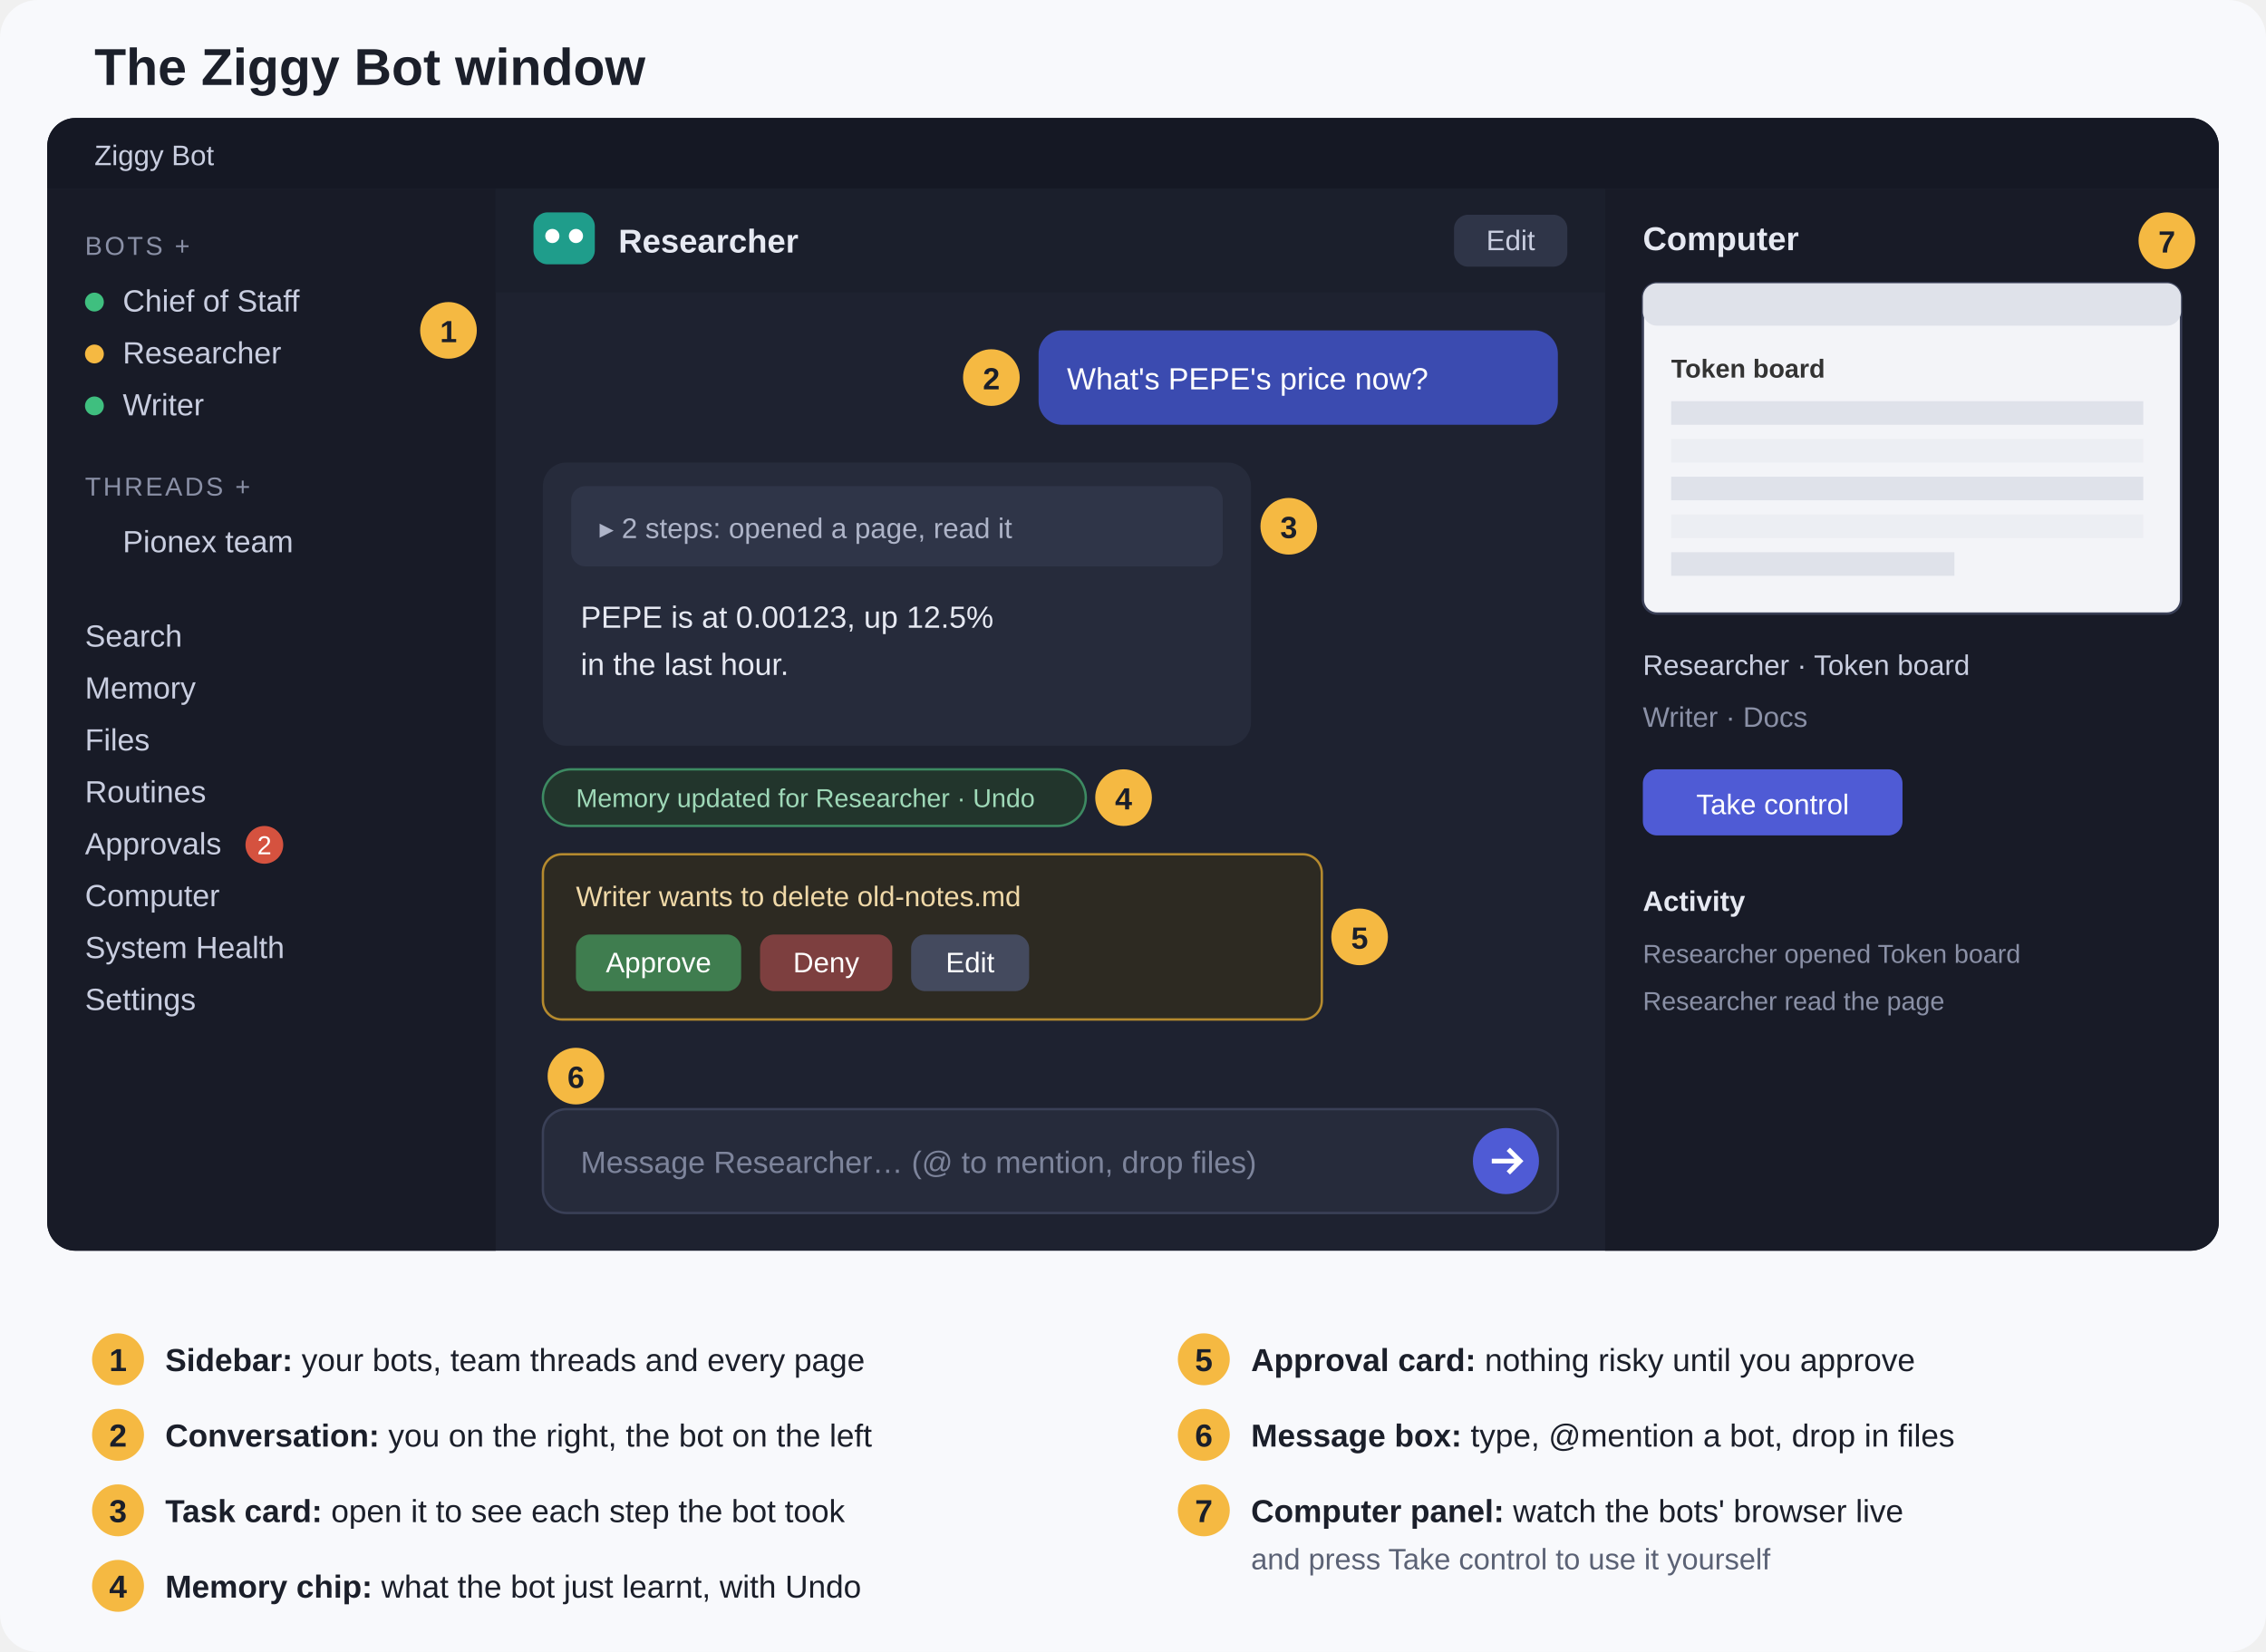
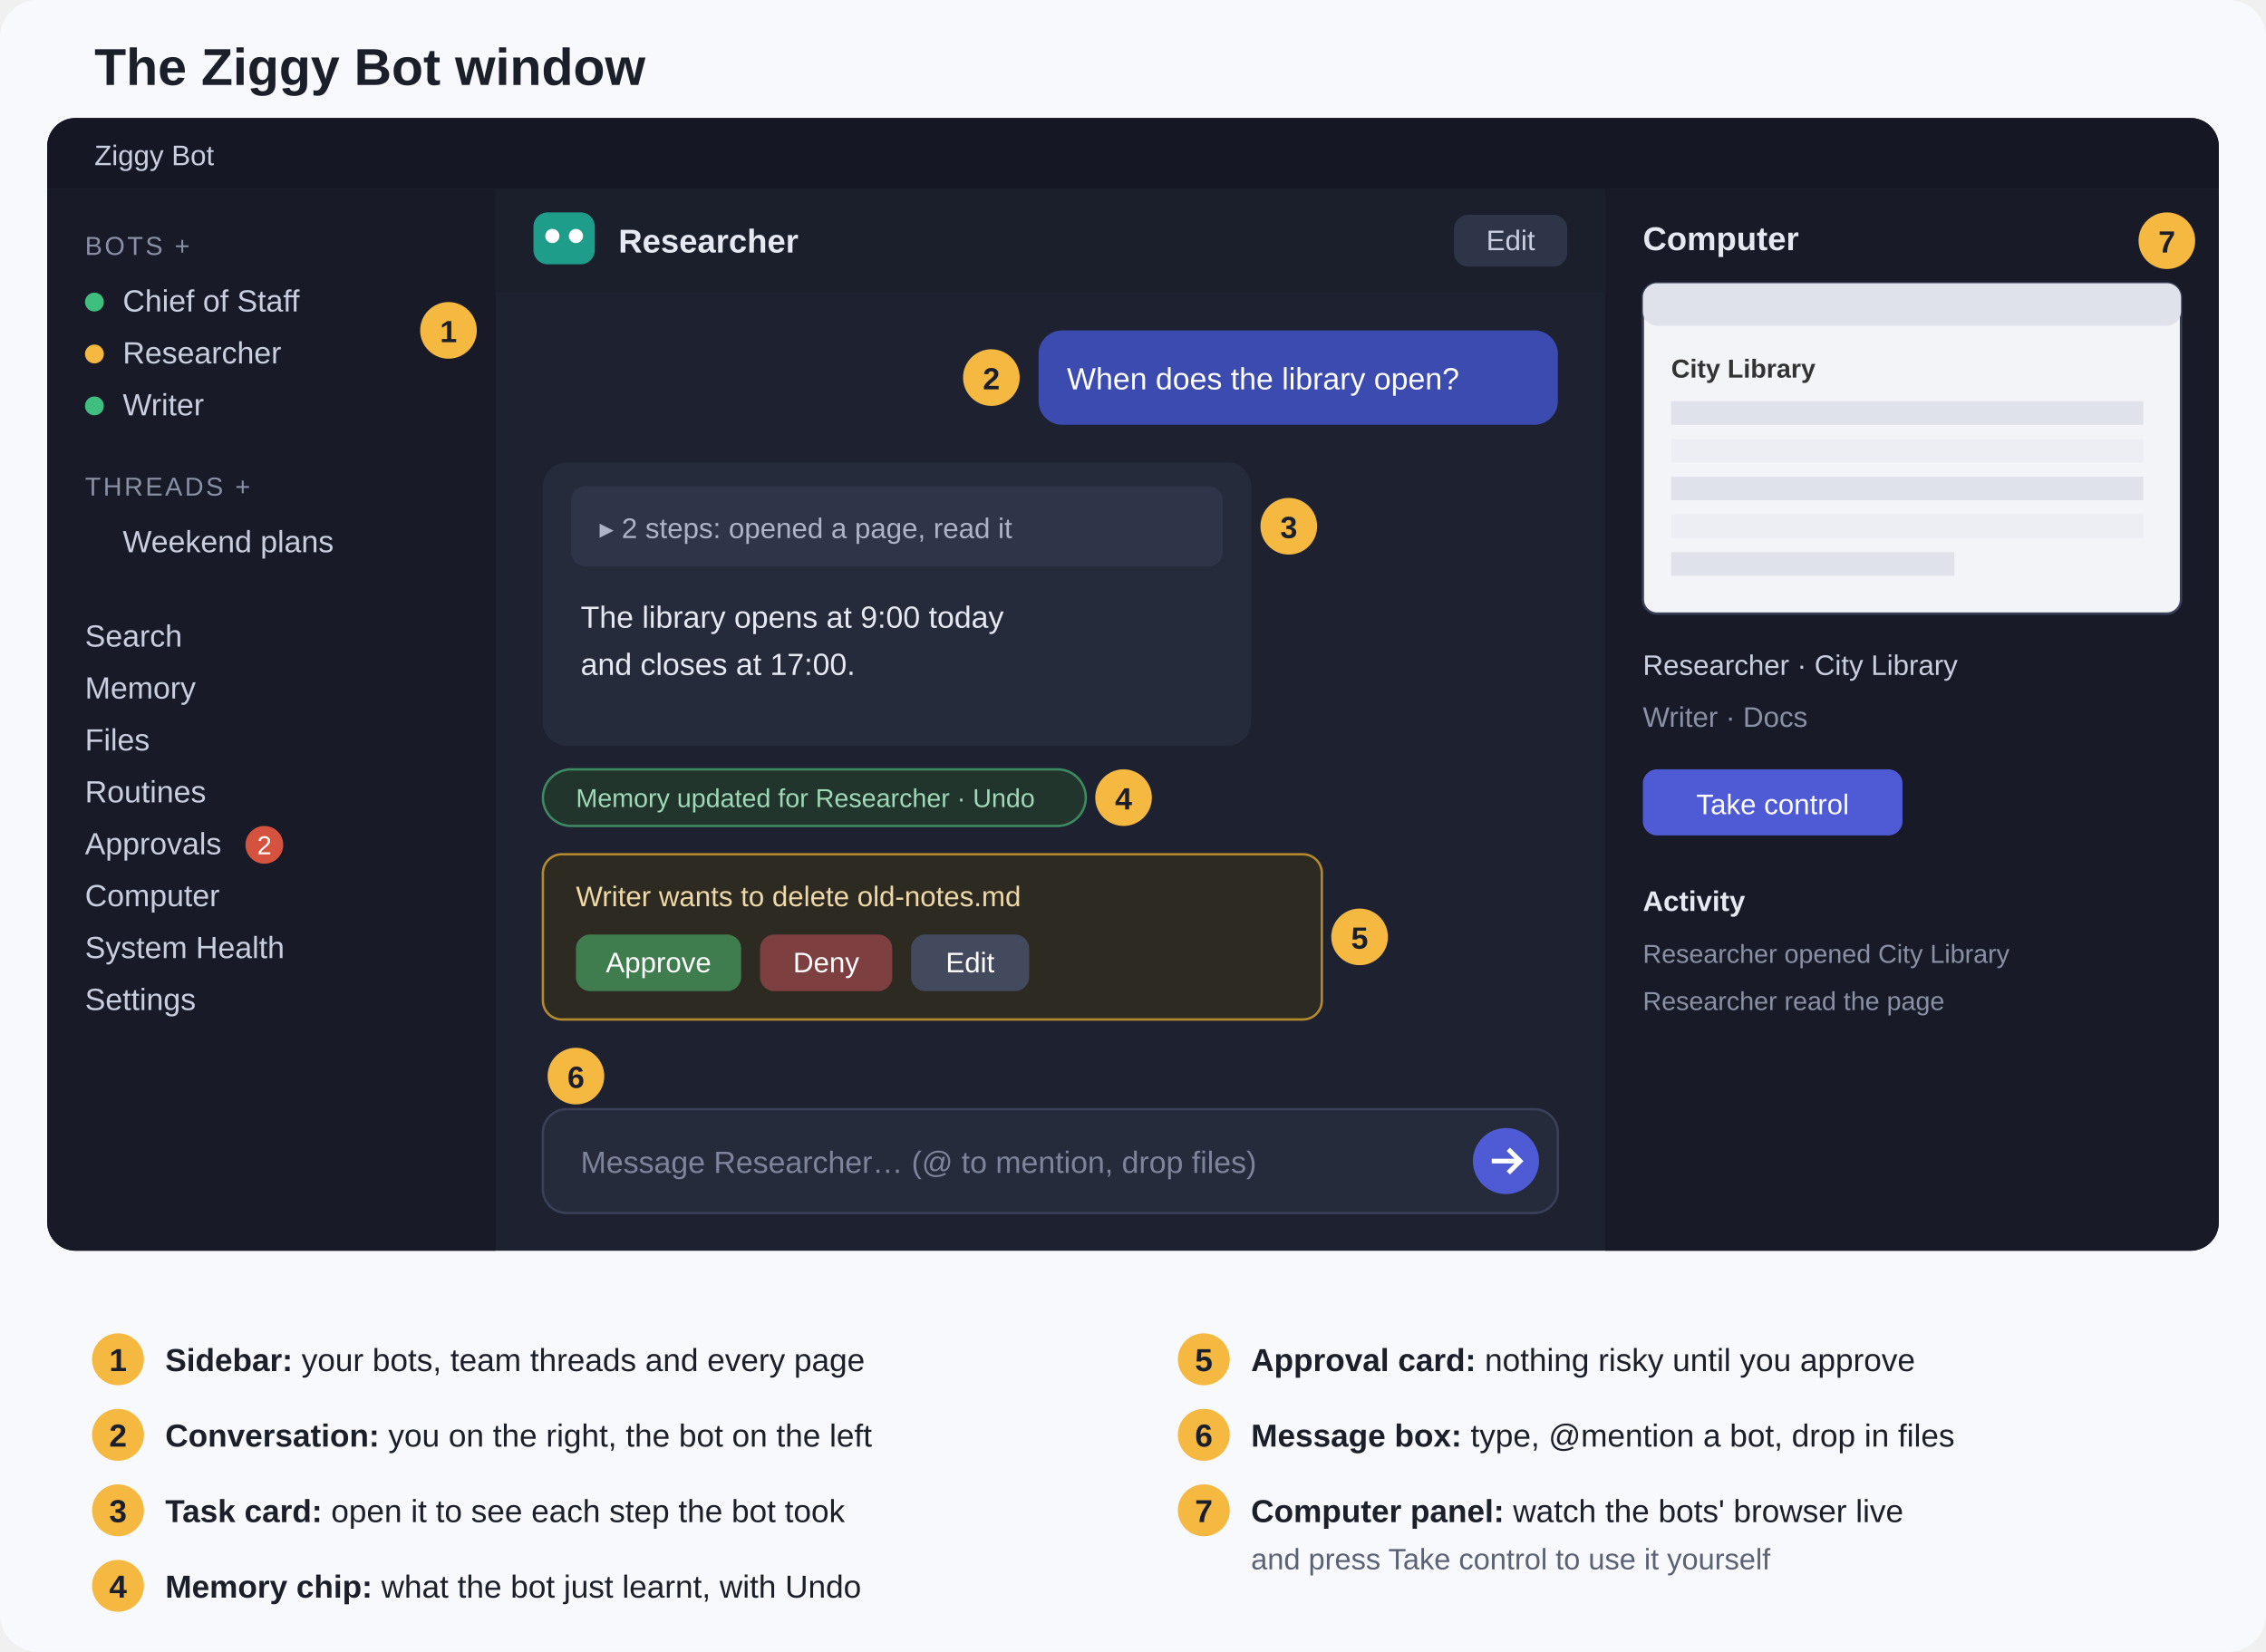
<svg xmlns="http://www.w3.org/2000/svg" viewBox="0 0 960 700" font-family="Segoe UI, Arial, sans-serif">
  <rect width="960" height="700" rx="16" fill="#f8f9fc" />
  <text x="40" y="36" font-size="22" font-weight="700" fill="#1b1f2a">The Ziggy Bot window</text>
  <rect x="20" y="50" width="920" height="480" rx="12" fill="#1e2230" />
  <path d="M32 50 H928 A12 12 0 0 1 940 62 V80 H20 V62 A12 12 0 0 1 32 50 Z" fill="#151824" />
  <text x="40" y="70" font-size="12" fill="#c9cee0">Ziggy Bot</text>
  <path d="M20 80 H210 V530 H32 A12 12 0 0 1 20 518 Z" fill="#181b27" />
  <g font-size="13" fill="#c9cee0">
    <text x="36" y="108" font-size="11" fill="#8a90a6" letter-spacing="1">BOTS   +</text>
    <circle cx="40" cy="128" r="4" fill="#3fbf7f" />
    <text x="52" y="132">Chief of Staff</text>
    <circle cx="40" cy="150" r="4" fill="#f5b942" />
    <text x="52" y="154">Researcher</text>
    <circle cx="40" cy="172" r="4" fill="#3fbf7f" />
    <text x="52" y="176">Writer</text>
    <text x="36" y="210" font-size="11" fill="#8a90a6" letter-spacing="1">THREADS   +</text>
-     <text x="52" y="234">Pionex team</text>
+     <text x="52" y="234">Weekend plans</text>
    <text x="36" y="274">Search</text>
    <text x="36" y="296">Memory</text>
    <text x="36" y="318">Files</text>
    <text x="36" y="340">Routines</text>
    <text x="36" y="362">Approvals</text>
    <circle cx="112" cy="358" r="8" fill="#d5523f" />
    <text x="112" y="362" font-size="11" fill="#fff" text-anchor="middle">2</text>
    <text x="36" y="384">Computer</text>
    <text x="36" y="406">System Health</text>
    <text x="36" y="428">Settings</text>
  </g>
  <rect x="210" y="80" width="470" height="44" fill="#1b1f2c" />
  <rect x="226" y="90" width="26" height="22" rx="6" fill="#1f9d8b" />
  <circle cx="234" cy="100" r="3" fill="#fff" />
  <circle cx="244" cy="100" r="3" fill="#fff" />
  <text x="262" y="107" font-size="14" font-weight="700" fill="#e6e9f2">Researcher</text>
  <rect x="616" y="91" width="48" height="22" rx="6" fill="#2f3548" />
  <text x="640" y="106" font-size="12" fill="#c9cee0" text-anchor="middle">Edit</text>
  <rect x="440" y="140" width="220" height="40" rx="10" fill="#3b4bb0" />
-   <text x="452" y="165" font-size="13" fill="#fff">What's PEPE's price now?</text>
+   <text x="452" y="165" font-size="13" fill="#fff">When does the library open?</text>
  <rect x="230" y="196" width="300" height="120" rx="10" fill="#262b3b" />
  <rect x="242" y="206" width="276" height="34" rx="6" fill="#2f3548" />
  <text x="254" y="228" font-size="12" fill="#aeb4c8">▸ 2 steps: opened a page, read it</text>
-   <text x="246" y="266" font-size="13" fill="#e6e9f2">PEPE is at 0.00123, up 12.5%</text>
-   <text x="246" y="286" font-size="13" fill="#e6e9f2">in the last hour.</text>
+   <text x="246" y="266" font-size="13" fill="#e6e9f2">The library opens at 9:00 today</text>
+   <text x="246" y="286" font-size="13" fill="#e6e9f2">and closes at 17:00.</text>
  <rect x="230" y="326" width="230" height="24" rx="12" fill="#22352c" stroke="#3d8a62" />
  <text x="244" y="342" font-size="11" fill="#9fd9b8">Memory updated for Researcher · Undo</text>
  <rect x="230" y="362" width="330" height="70" rx="8" fill="#2d2a22" stroke="#b58a2e" />
  <text x="244" y="384" font-size="12" fill="#f0d9a8">Writer wants to delete old-notes.md</text>
  <rect x="244" y="396" width="70" height="24" rx="6" fill="#3f7d4f" />
  <text x="279" y="412" font-size="12" fill="#fff" text-anchor="middle">Approve</text>
  <rect x="322" y="396" width="56" height="24" rx="6" fill="#7d3f3f" />
  <text x="350" y="412" font-size="12" fill="#fff" text-anchor="middle">Deny</text>
  <rect x="386" y="396" width="50" height="24" rx="6" fill="#444a5e" />
  <text x="411" y="412" font-size="12" fill="#fff" text-anchor="middle">Edit</text>
  <rect x="230" y="470" width="430" height="44" rx="10" fill="#262b3b" stroke="#3a4057" />
  <text x="246" y="497" font-size="13" fill="#7d849b">Message Researcher…  (@ to mention, drop files)</text>
  <circle cx="638" cy="492" r="14" fill="#4f5bd5" />
  <path d="M632 492 L644 492 M639 487 L644 492 L639 497" stroke="#fff" stroke-width="2" fill="none" />
  <path d="M680 80 H940 V518 A12 12 0 0 1 928 530 H680 Z" fill="#181b27" />
  <text x="696" y="106" font-size="14" font-weight="700" fill="#e6e9f2">Computer</text>
  <rect x="696" y="120" width="228" height="140" rx="6" fill="#f3f4f8" stroke="#3a4057" />
  <rect x="696" y="120" width="228" height="18" rx="6" fill="#dfe2ea" />
-   <text x="708" y="160" font-size="11" font-weight="700" fill="#333">Token board</text>
+   <text x="708" y="160" font-size="11" font-weight="700" fill="#333">City Library</text>
  <rect x="708" y="170" width="200" height="10" fill="#dfe2ea" />
  <rect x="708" y="186" width="200" height="10" fill="#eceef3" />
  <rect x="708" y="202" width="200" height="10" fill="#dfe2ea" />
  <rect x="708" y="218" width="200" height="10" fill="#eceef3" />
  <rect x="708" y="234" width="120" height="10" fill="#dfe2ea" />
-   <text x="696" y="286" font-size="12" fill="#c9cee0">Researcher · Token board</text>
+   <text x="696" y="286" font-size="12" fill="#c9cee0">Researcher · City Library</text>
  <text x="696" y="308" font-size="12" fill="#8a90a6">Writer · Docs</text>
  <rect x="696" y="326" width="110" height="28" rx="6" fill="#4f5bd5" />
  <text x="751" y="345" font-size="12" fill="#fff" text-anchor="middle">Take control</text>
  <text x="696" y="386" font-size="12" font-weight="700" fill="#e6e9f2">Activity</text>
-   <text x="696" y="408" font-size="11" fill="#8a90a6">Researcher opened Token board</text>
+   <text x="696" y="408" font-size="11" fill="#8a90a6">Researcher opened City Library</text>
  <text x="696" y="428" font-size="11" fill="#8a90a6">Researcher read the page</text>
  <g font-size="13" font-weight="700" fill="#1b1f2a" text-anchor="middle">
    <circle cx="190" cy="140" r="12" fill="#f5b942" />
    <text x="190" y="145">1</text>
    <circle cx="420" cy="160" r="12" fill="#f5b942" />
    <text x="420" y="165">2</text>
    <circle cx="546" cy="223" r="12" fill="#f5b942" />
    <text x="546" y="228">3</text>
    <circle cx="476" cy="338" r="12" fill="#f5b942" />
    <text x="476" y="343">4</text>
    <circle cx="576" cy="397" r="12" fill="#f5b942" />
    <text x="576" y="402">5</text>
    <circle cx="244" cy="456" r="12" fill="#f5b942" />
    <text x="244" y="461">6</text>
    <circle cx="918" cy="102" r="12" fill="#f5b942" />
    <text x="918" y="107">7</text>
  </g>
  <g font-size="13.5" fill="#1b1f2a">
    <g text-anchor="middle" font-weight="700">
      <circle cx="50" cy="576" r="11" fill="#f5b942" />
      <text x="50" y="581">1</text>
      <circle cx="50" cy="608" r="11" fill="#f5b942" />
      <text x="50" y="613">2</text>
      <circle cx="50" cy="640" r="11" fill="#f5b942" />
      <text x="50" y="645">3</text>
      <circle cx="50" cy="672" r="11" fill="#f5b942" />
      <text x="50" y="677">4</text>
      <circle cx="510" cy="576" r="11" fill="#f5b942" />
      <text x="510" y="581">5</text>
      <circle cx="510" cy="608" r="11" fill="#f5b942" />
      <text x="510" y="613">6</text>
      <circle cx="510" cy="640" r="11" fill="#f5b942" />
      <text x="510" y="645">7</text>
    </g>
    <text x="70" y="581">
      <tspan font-weight="700">Sidebar:</tspan> your bots, team threads and every page</text>
    <text x="70" y="613">
      <tspan font-weight="700">Conversation:</tspan> you on the right, the bot on the left</text>
    <text x="70" y="645">
      <tspan font-weight="700">Task card:</tspan> open it to see each step the bot took</text>
    <text x="70" y="677">
      <tspan font-weight="700">Memory chip:</tspan> what the bot just learnt, with Undo</text>
    <text x="530" y="581">
      <tspan font-weight="700">Approval card:</tspan> nothing risky until you approve</text>
    <text x="530" y="613">
      <tspan font-weight="700">Message box:</tspan> type, @mention a bot, drop in files</text>
    <text x="530" y="645">
      <tspan font-weight="700">Computer panel:</tspan> watch the bots' browser live</text>
    <text x="530" y="665" font-size="12.5" fill="#5b6275">and press Take control to use it yourself</text>
  </g>
</svg>
